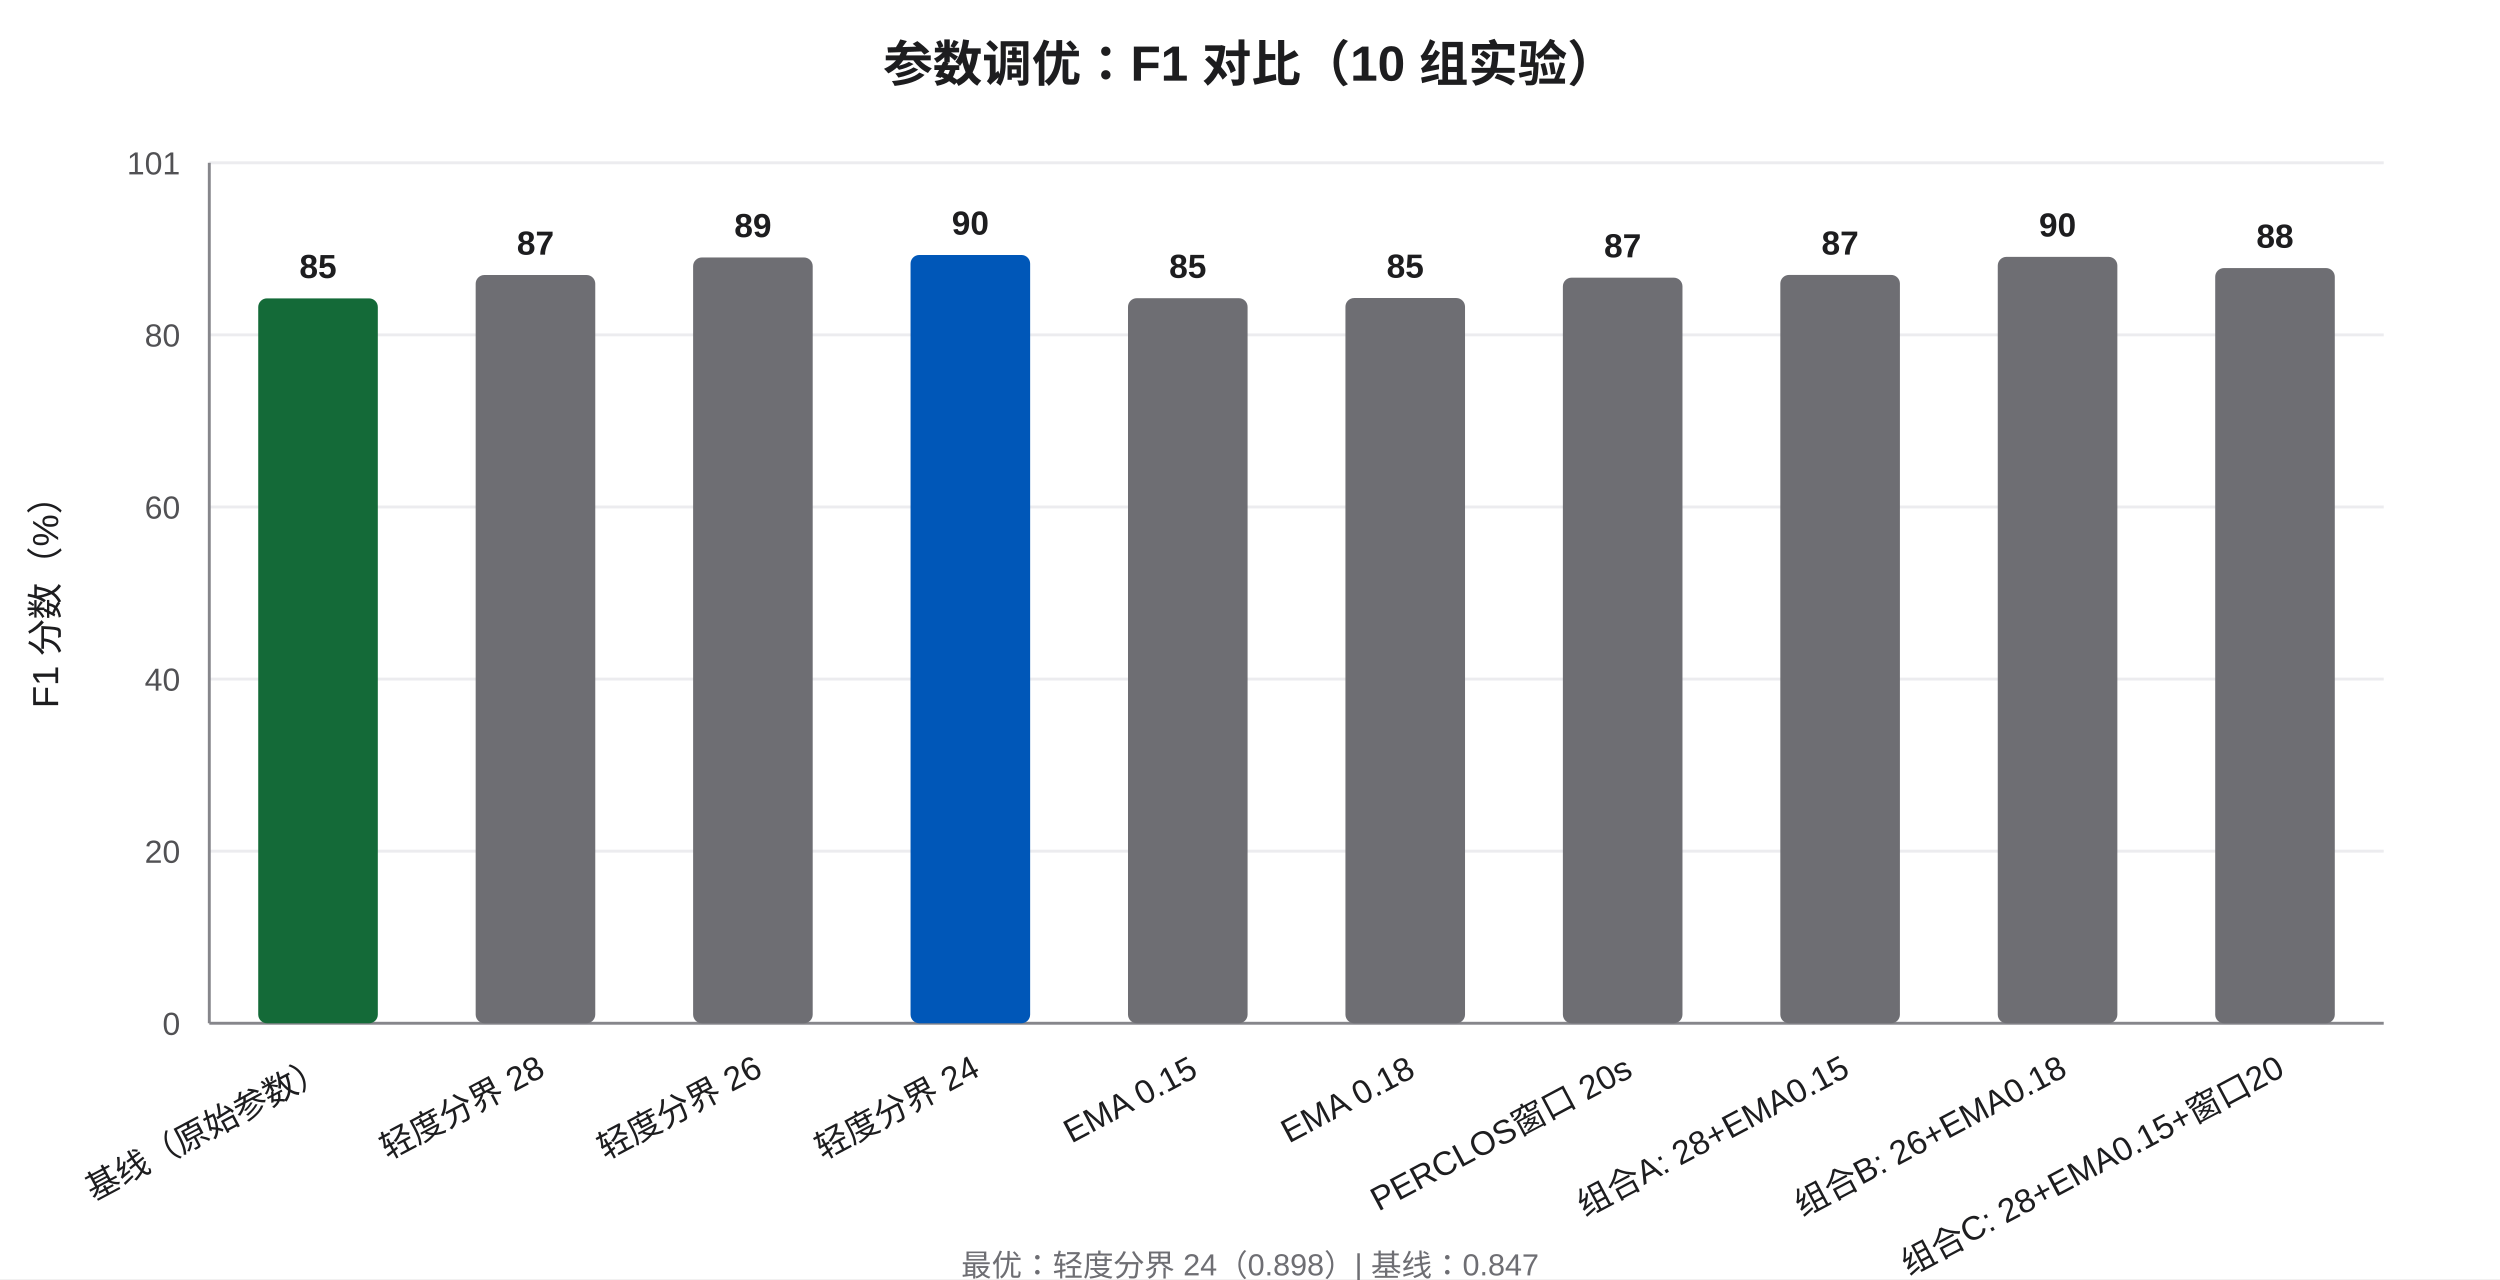
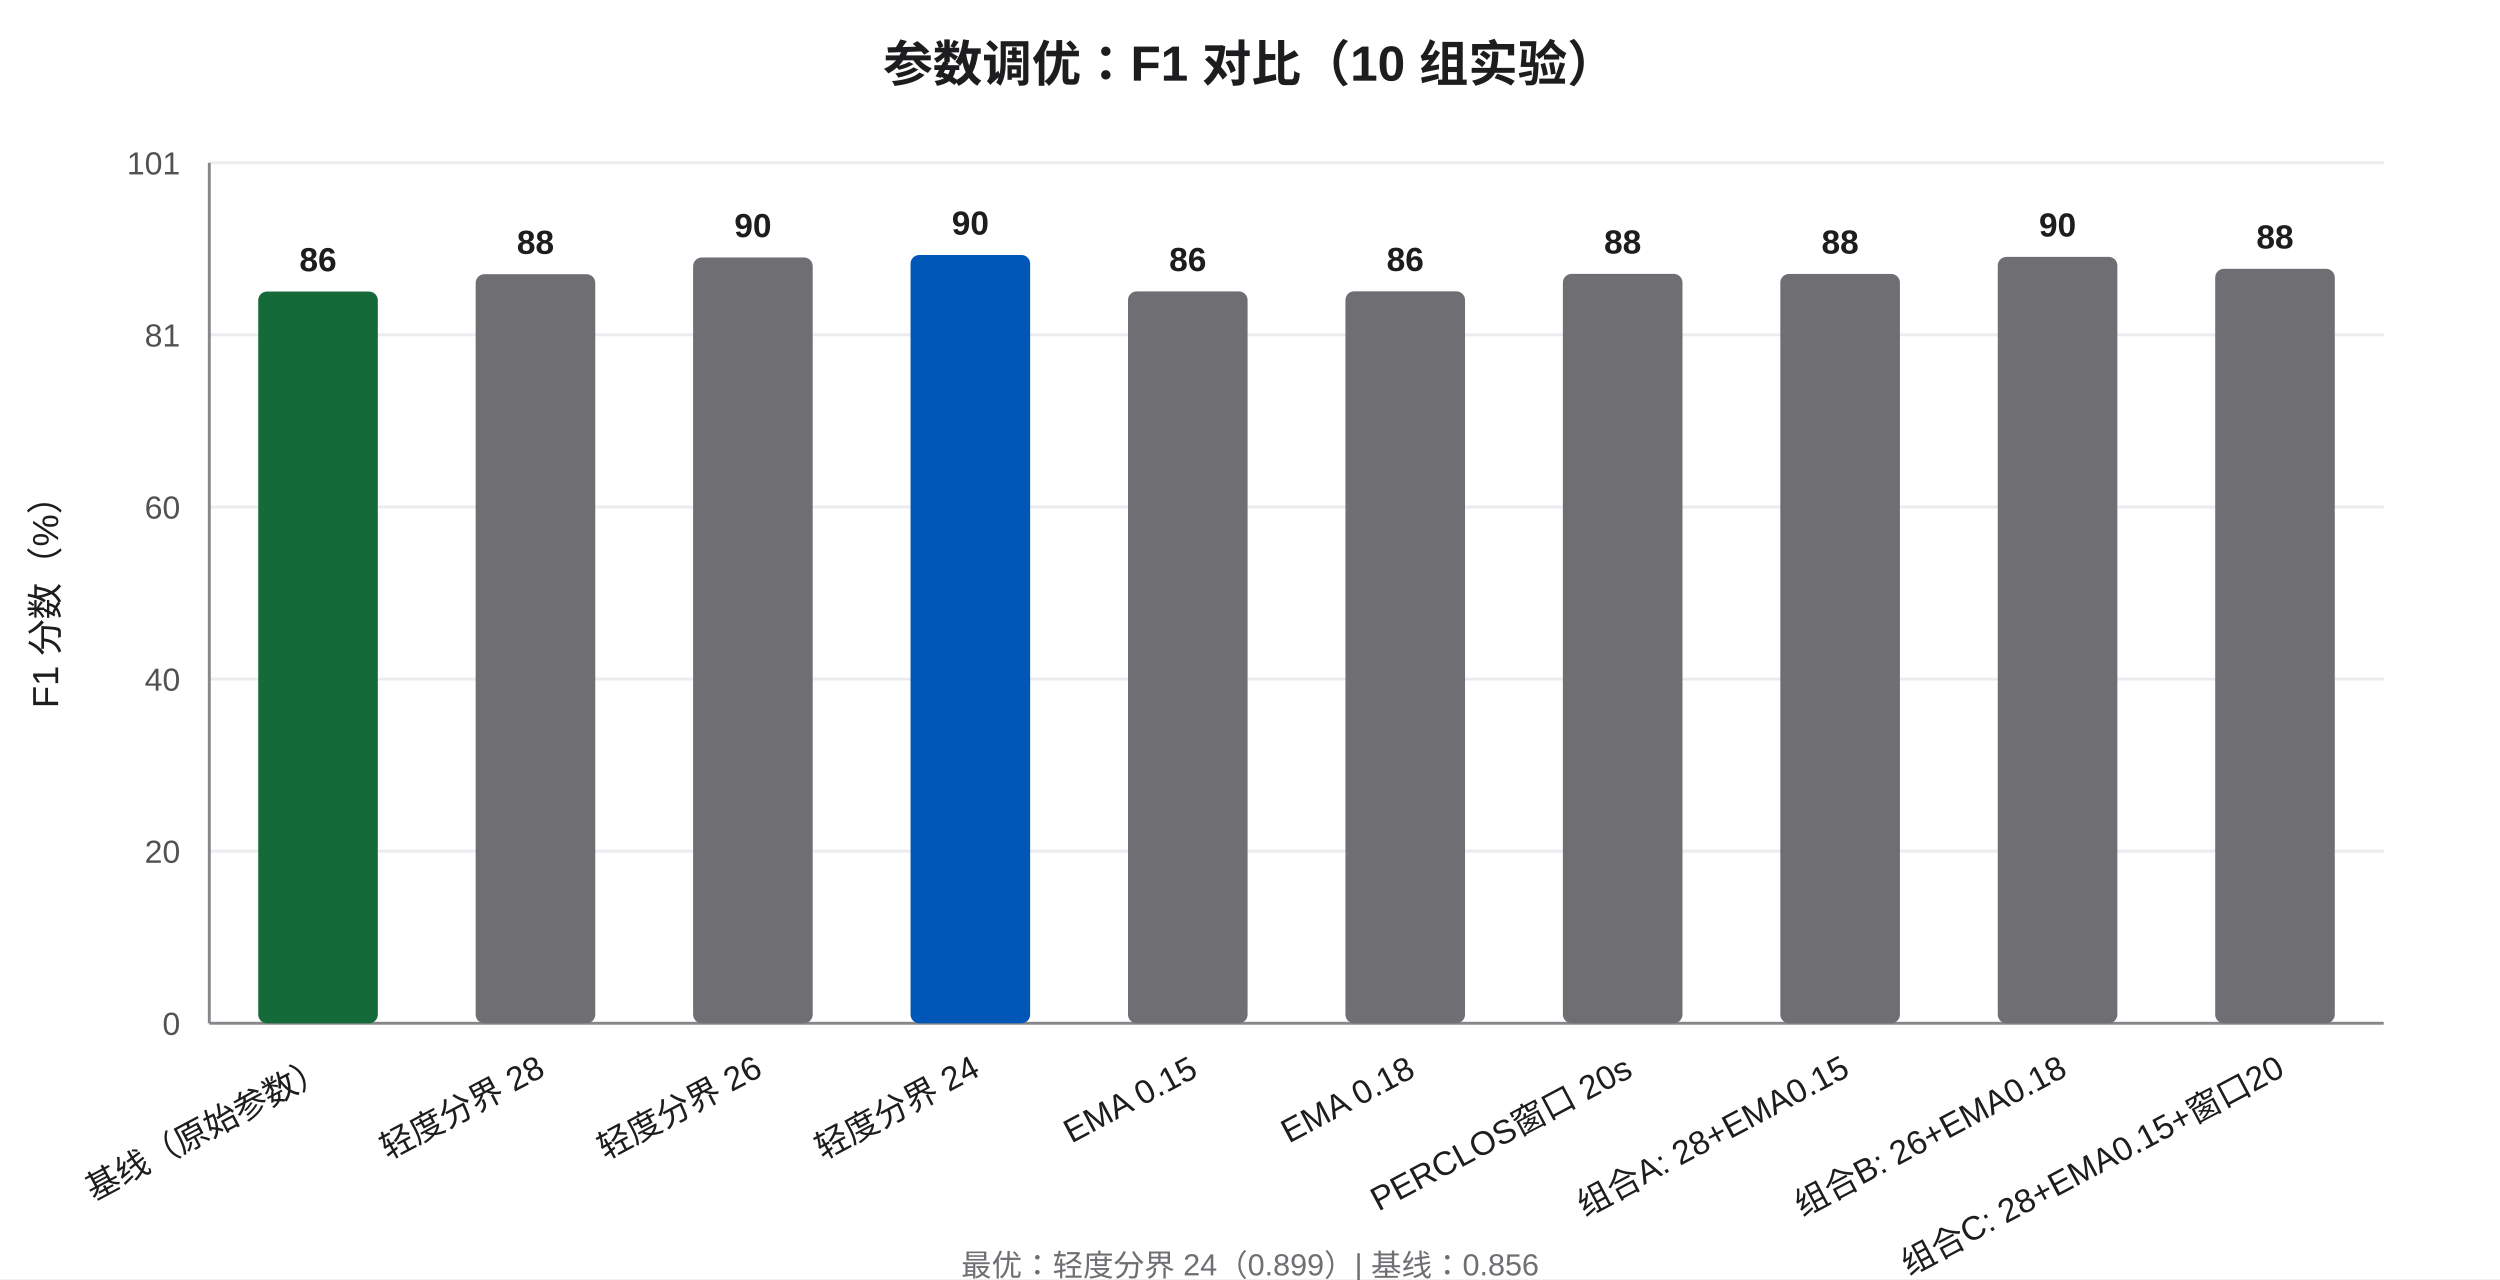
<svg xmlns="http://www.w3.org/2000/svg" width="860" height="440" viewBox="0 0 860 440" font-family="'Microsoft YaHei','PingFang SC','Helvetica Neue',Arial,sans-serif">
  <rect width="860" height="440" fill="#ffffff" />
  <text x="430" y="28" font-size="17" fill="#1d1d1f" text-anchor="middle" font-weight="600">参数调优：F1 对比（10 组实验）</text>
  <line x1="72" y1="352" x2="820" y2="352" stroke="#86868b" stroke-width="1" />
  <text x="62" y="356" font-size="11" fill="#515154" text-anchor="end" font-weight="400">0</text>
  <line x1="72" y1="292.8" x2="820" y2="292.8" stroke="#ececef" stroke-width="1" />
  <text x="62" y="296.8" font-size="11" fill="#515154" text-anchor="end" font-weight="400">20</text>
  <line x1="72" y1="233.6" x2="820" y2="233.6" stroke="#ececef" stroke-width="1" />
  <text x="62" y="237.6" font-size="11" fill="#515154" text-anchor="end" font-weight="400">40</text>
  <line x1="72" y1="174.4" x2="820" y2="174.4" stroke="#ececef" stroke-width="1" />
  <text x="62" y="178.4" font-size="11" fill="#515154" text-anchor="end" font-weight="400">60</text>
  <line x1="72" y1="115.2" x2="820" y2="115.2" stroke="#ececef" stroke-width="1" />
-   <text x="62" y="119.2" font-size="11" fill="#515154" text-anchor="end" font-weight="400">80</text>
+   <text x="62" y="119.2" font-size="11" fill="#515154" text-anchor="end" font-weight="400">81</text>
  <line x1="72" y1="56" x2="820" y2="56" stroke="#ececef" stroke-width="1" />
  <text x="62" y="60" font-size="11" fill="#515154" text-anchor="end" font-weight="400">101</text>
-   <rect x="88.83" y="102.641" width="41.14" height="249.359" fill="#146a38" fill-opacity="1" rx="3" />
-   <text x="109.4" y="95.641" font-size="11.5" fill="#1d1d1f" text-anchor="middle" font-weight="600">85</text>
+   <rect x="88.83" y="100.298" width="41.14" height="251.702" fill="#146a38" fill-opacity="1" rx="3" />
+   <text x="109.4" y="93.298" font-size="11.5" fill="#1d1d1f" text-anchor="middle" font-weight="600">86</text>
  <text x="113.4" y="370" font-size="11.5" fill="#1d1d1f" text-anchor="end" font-weight="400" transform="rotate(-28 113.4 370)">基线（原始参数）</text>
-   <rect x="163.63" y="94.603" width="41.14" height="257.397" fill="#6e6e73" fill-opacity="1" rx="3" />
-   <text x="184.2" y="87.603" font-size="11.5" fill="#1d1d1f" text-anchor="middle" font-weight="600">87</text>
+   <rect x="163.63" y="94.33" width="41.14" height="257.67" fill="#6e6e73" fill-opacity="1" rx="3" />
+   <text x="184.2" y="87.33" font-size="11.5" fill="#1d1d1f" text-anchor="middle" font-weight="600">88</text>
  <text x="188.2" y="370" font-size="11.5" fill="#1d1d1f" text-anchor="end" font-weight="400" transform="rotate(-28 188.2 370)">轻度分界 28</text>
-   <rect x="238.43" y="88.568" width="41.14" height="263.432" fill="#6e6e73" fill-opacity="1" rx="3" />
-   <text x="259" y="81.568" font-size="11.5" fill="#1d1d1f" text-anchor="middle" font-weight="600">89</text>
+   <rect x="238.43" y="88.567" width="41.14" height="263.433" fill="#6e6e73" fill-opacity="1" rx="3" />
+   <text x="259" y="81.567" font-size="11.5" fill="#1d1d1f" text-anchor="middle" font-weight="600">90</text>
  <text x="263" y="370" font-size="11.5" fill="#1d1d1f" text-anchor="end" font-weight="400" transform="rotate(-28 263 370)">轻度分界 26</text>
  <rect x="313.23" y="87.714" width="41.14" height="264.286" fill="#0057b8" fill-opacity="1" rx="3" />
  <text x="333.8" y="80.714" font-size="11.5" fill="#1d1d1f" text-anchor="middle" font-weight="600">90</text>
  <text x="337.8" y="370" font-size="11.5" fill="#1d1d1f" text-anchor="end" font-weight="400" transform="rotate(-28 337.8 370)">轻度分界 24</text>
-   <rect x="388.03" y="102.582" width="41.14" height="249.418" fill="#6e6e73" fill-opacity="1" rx="3" />
-   <text x="408.6" y="95.582" font-size="11.5" fill="#1d1d1f" text-anchor="middle" font-weight="600">85</text>
+   <rect x="388.03" y="100.239" width="41.14" height="251.761" fill="#6e6e73" fill-opacity="1" rx="3" />
+   <text x="408.6" y="93.239" font-size="11.5" fill="#1d1d1f" text-anchor="middle" font-weight="600">86</text>
  <text x="412.6" y="370" font-size="11.5" fill="#1d1d1f" text-anchor="end" font-weight="400" transform="rotate(-28 412.6 370)">EMA 0.15</text>
-   <rect x="462.83" y="102.523" width="41.14" height="249.477" fill="#6e6e73" fill-opacity="1" rx="3" />
-   <text x="483.4" y="95.523" font-size="11.5" fill="#1d1d1f" text-anchor="middle" font-weight="600">85</text>
+   <rect x="462.83" y="100.21" width="41.14" height="251.79" fill="#6e6e73" fill-opacity="1" rx="3" />
+   <text x="483.4" y="93.21" font-size="11.5" fill="#1d1d1f" text-anchor="middle" font-weight="600">86</text>
  <text x="487.4" y="370" font-size="11.5" fill="#1d1d1f" text-anchor="end" font-weight="400" transform="rotate(-28 487.4 370)">EMA 0.18</text>
-   <rect x="537.63" y="95.516" width="41.14" height="256.484" fill="#6e6e73" fill-opacity="1" rx="3" />
-   <text x="558.2" y="88.516" font-size="11.5" fill="#1d1d1f" text-anchor="middle" font-weight="600">87</text>
+   <rect x="537.63" y="94.212" width="41.14" height="257.788" fill="#6e6e73" fill-opacity="1" rx="3" />
+   <text x="558.2" y="87.212" font-size="11.5" fill="#1d1d1f" text-anchor="middle" font-weight="600">88</text>
  <text x="562.2" y="370" font-size="11.5" fill="#1d1d1f" text-anchor="end" font-weight="400" transform="rotate(-28 562.2 370)">PERCLOS窗口 20s</text>
-   <rect x="612.43" y="94.574" width="41.14" height="257.426" fill="#6e6e73" fill-opacity="1" rx="3" />
-   <text x="633" y="87.574" font-size="11.5" fill="#1d1d1f" text-anchor="middle" font-weight="600">87</text>
+   <rect x="612.43" y="94.241" width="41.14" height="257.759" fill="#6e6e73" fill-opacity="1" rx="3" />
+   <text x="633" y="87.241" font-size="11.5" fill="#1d1d1f" text-anchor="middle" font-weight="600">88</text>
  <text x="637" y="370" font-size="11.5" fill="#1d1d1f" text-anchor="end" font-weight="400" transform="rotate(-28 637 370)">组合A: 28+EMA0.15</text>
-   <rect x="687.23" y="88.362" width="41.14" height="263.638" fill="#6e6e73" fill-opacity="1" rx="3" />
-   <text x="707.8" y="81.362" font-size="11.5" fill="#1d1d1f" text-anchor="middle" font-weight="600">90</text>
+   <rect x="687.23" y="88.361" width="41.14" height="263.639" fill="#6e6e73" fill-opacity="1" rx="3" />
+   <text x="707.8" y="81.361" font-size="11.5" fill="#1d1d1f" text-anchor="middle" font-weight="600">90</text>
  <text x="711.8" y="370" font-size="11.5" fill="#1d1d1f" text-anchor="end" font-weight="400" transform="rotate(-28 711.8 370)">组合B: 26+EMA0.18</text>
-   <rect x="762.03" y="92.219" width="41.14" height="259.781" fill="#6e6e73" fill-opacity="1" rx="3" />
-   <text x="782.6" y="85.219" font-size="11.5" fill="#1d1d1f" text-anchor="middle" font-weight="600">88</text>
+   <rect x="762.03" y="92.477" width="41.14" height="259.523" fill="#6e6e73" fill-opacity="1" rx="3" />
+   <text x="782.6" y="85.477" font-size="11.5" fill="#1d1d1f" text-anchor="middle" font-weight="600">88</text>
  <text x="786.6" y="370" font-size="11.5" fill="#1d1d1f" text-anchor="end" font-weight="400" transform="rotate(-28 786.6 370)">组合C: 28+EMA0.15+窗口20</text>
  <line x1="72" y1="56" x2="72" y2="352" stroke="#86868b" stroke-width="1" />
  <text x="20" y="204" font-size="12.5" fill="#1d1d1f" text-anchor="middle" font-weight="400" transform="rotate(-90 20 204)">F1 分数（%）</text>
-   <text x="430" y="439" font-size="10.5" fill="#6e6e73" text-anchor="middle" font-weight="400">最优：轻度分界 24（0.898）| 基线：0.847</text>
+   <text x="430" y="439" font-size="10.5" fill="#6e6e73" text-anchor="middle" font-weight="400">最优：轻度分界 24（0.899）| 基线：0.856</text>
</svg>
